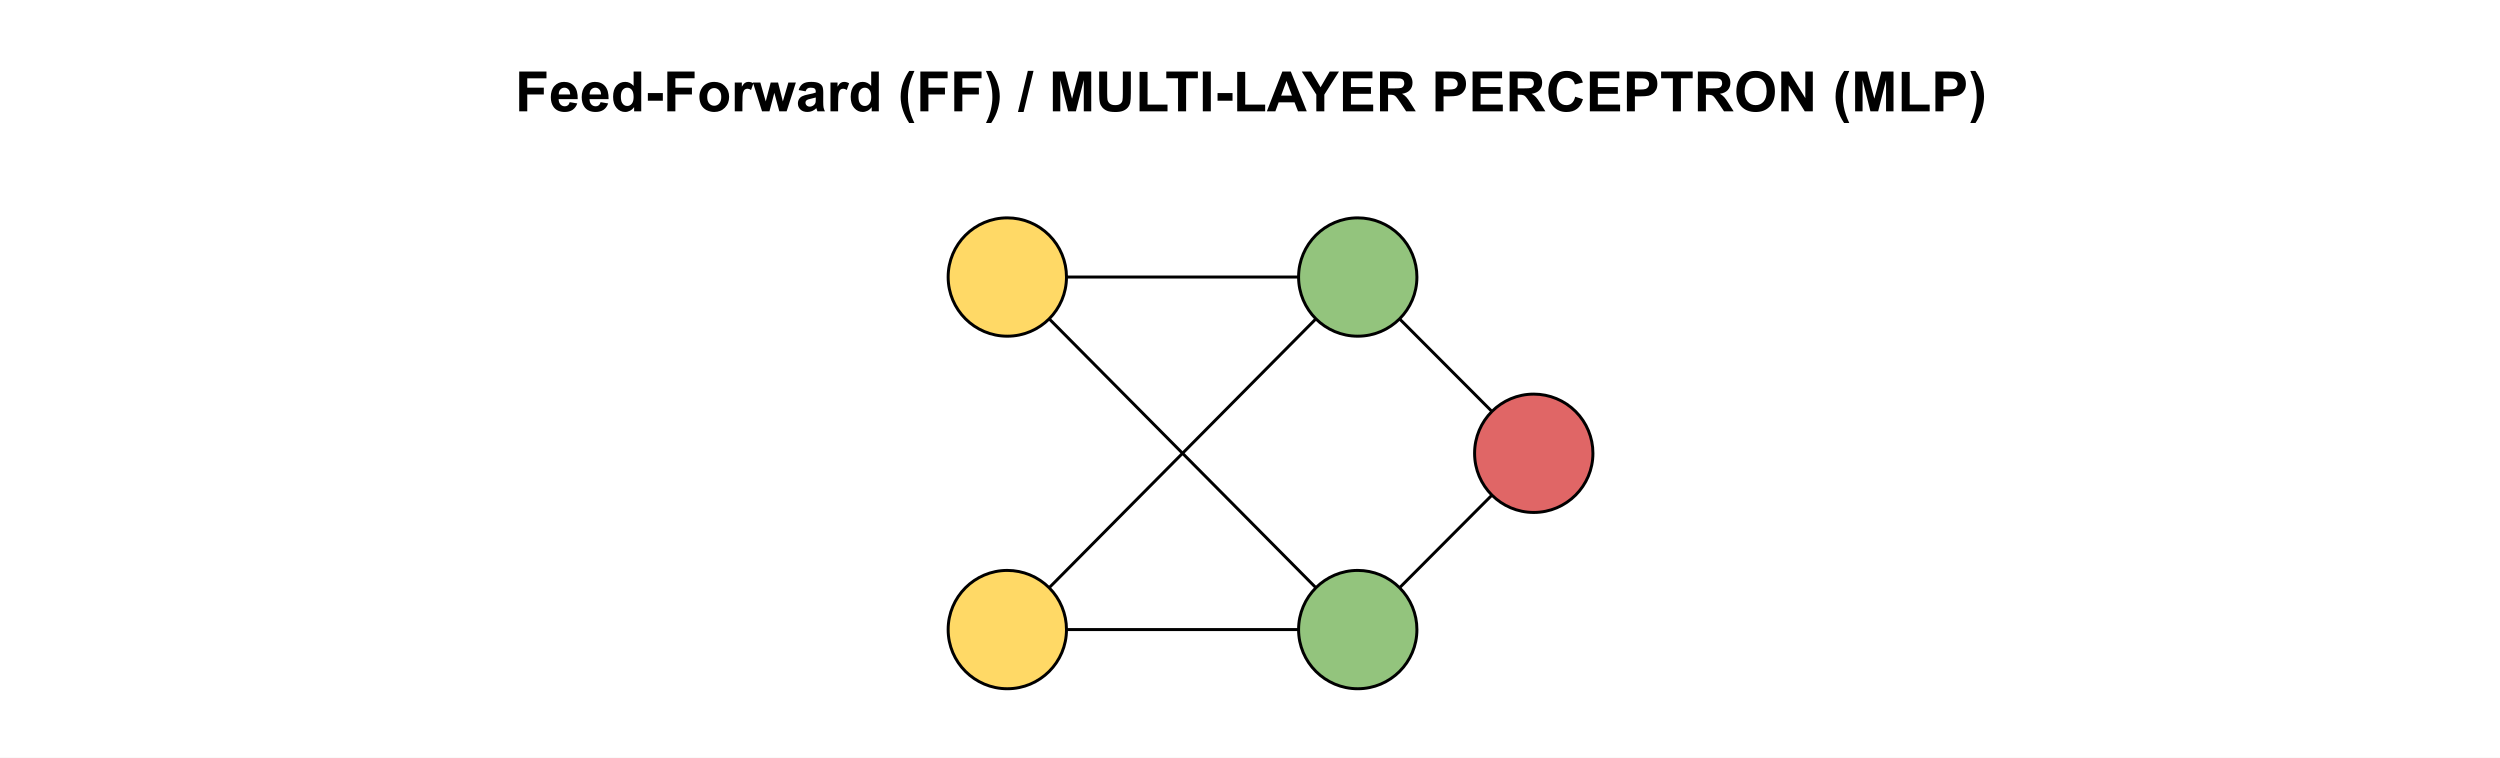
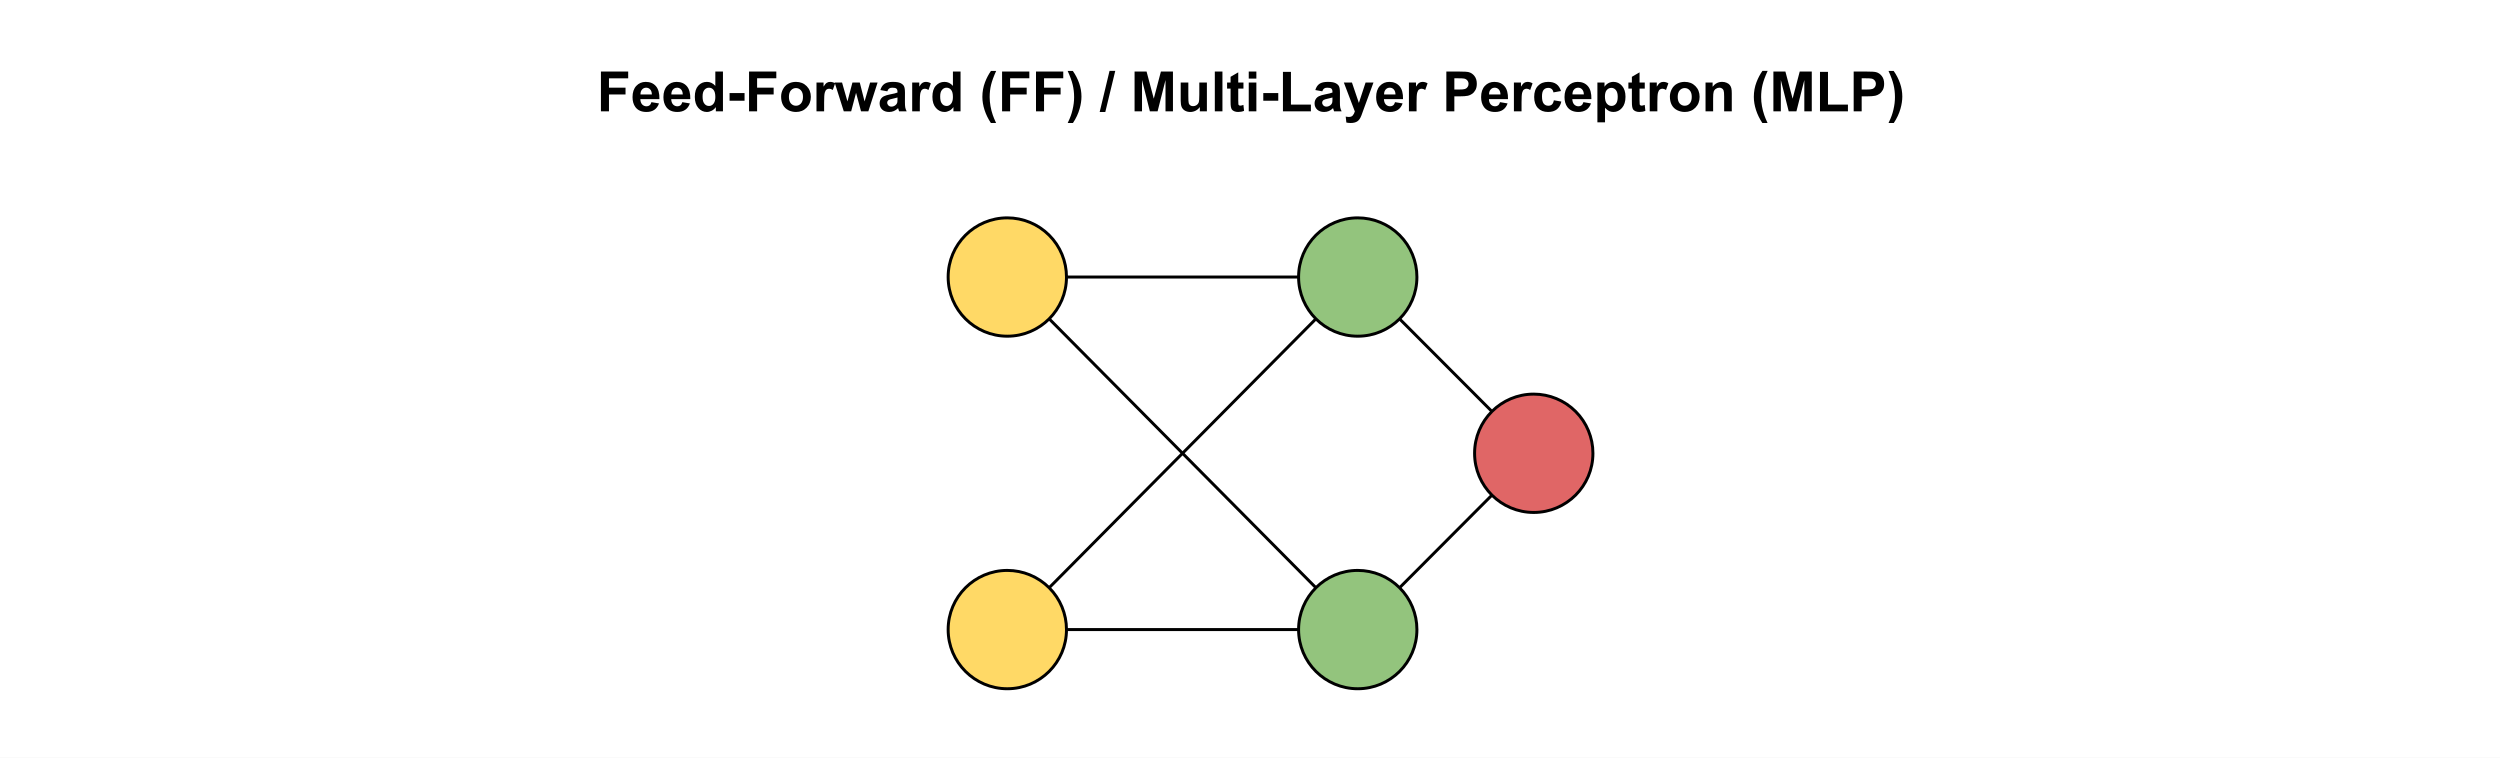
<svg xmlns="http://www.w3.org/2000/svg" version="1.1" viewBox="0.0 0.0 839.766 254.504" fill="none" stroke="none" stroke-linecap="square" stroke-miterlimit="10">
  <clipPath id="p.0">
    <path d="m0 0l839.766 0l0 254.504l-839.766 0l0 -254.504z" clip-rule="nonzero" />
  </clipPath>
  <g clip-path="url(#p.0)">
    <path fill="#ffffff" d="m0 0l839.766 0l0 254.504l-839.766 0z" fill-rule="evenodd" />
    <path fill="#ffd966" d="m318.491 93.056l0 0c0 -10.976 8.898 -19.874 19.874 -19.874l0 0c5.271 0 10.326 2.094 14.053 5.821c3.727 3.727 5.821 8.782 5.821 14.053l0 0c0 10.976 -8.898 19.874 -19.874 19.874l0 0c-10.976 0 -19.874 -8.898 -19.874 -19.874z" fill-rule="evenodd" />
    <path stroke="#000000" stroke-width="1.0" stroke-linejoin="round" stroke-linecap="butt" d="m318.491 93.056l0 0c0 -10.976 8.898 -19.874 19.874 -19.874l0 0c5.271 0 10.326 2.094 14.053 5.821c3.727 3.727 5.821 8.782 5.821 14.053l0 0c0 10.976 -8.898 19.874 -19.874 19.874l0 0c-10.976 0 -19.874 -8.898 -19.874 -19.874z" fill-rule="evenodd" />
    <path fill="#000000" fill-opacity="0.0" d="m352.418 197.427l89.606 -90.331" fill-rule="evenodd" />
    <path stroke="#000000" stroke-width="1.0" stroke-linejoin="round" stroke-linecap="butt" d="m352.418 197.427l89.606 -90.331" fill-rule="evenodd" />
    <path fill="#ffd966" d="m318.491 211.48l0 0c0 -10.976 8.898 -19.874 19.874 -19.874l0 0c5.271 0 10.326 2.094 14.053 5.821c3.727 3.727 5.821 8.782 5.821 14.053l0 0c0 10.976 -8.898 19.874 -19.874 19.874l0 0c-10.976 0 -19.874 -8.898 -19.874 -19.874z" fill-rule="evenodd" />
    <path stroke="#000000" stroke-width="1.0" stroke-linejoin="round" stroke-linecap="butt" d="m318.491 211.48l0 0c0 -10.976 8.898 -19.874 19.874 -19.874l0 0c5.271 0 10.326 2.094 14.053 5.821c3.727 3.727 5.821 8.782 5.821 14.053l0 0c0 10.976 -8.898 19.874 -19.874 19.874l0 0c-10.976 0 -19.874 -8.898 -19.874 -19.874z" fill-rule="evenodd" />
    <path fill="#93c47d" d="m436.203 93.056l0 0c0 -10.976 8.898 -19.874 19.874 -19.874l0 0c5.271 0 10.326 2.094 14.053 5.821c3.727 3.727 5.821 8.782 5.821 14.053l0 0c0 10.976 -8.898 19.874 -19.874 19.874l0 0c-10.976 0 -19.874 -8.898 -19.874 -19.874z" fill-rule="evenodd" />
    <path stroke="#000000" stroke-width="1.0" stroke-linejoin="round" stroke-linecap="butt" d="m436.203 93.056l0 0c0 -10.976 8.898 -19.874 19.874 -19.874l0 0c5.271 0 10.326 2.094 14.053 5.821c3.727 3.727 5.821 8.782 5.821 14.053l0 0c0 10.976 -8.898 19.874 -19.874 19.874l0 0c-10.976 0 -19.874 -8.898 -19.874 -19.874z" fill-rule="evenodd" />
    <path fill="#93c47d" d="m436.203 211.48l0 0c0 -10.976 8.898 -19.874 19.874 -19.874l0 0c5.271 0 10.326 2.094 14.053 5.821c3.727 3.727 5.821 8.782 5.821 14.053l0 0c0 10.976 -8.898 19.874 -19.874 19.874l0 0c-10.976 0 -19.874 -8.898 -19.874 -19.874z" fill-rule="evenodd" />
    <path stroke="#000000" stroke-width="1.0" stroke-linejoin="round" stroke-linecap="butt" d="m436.203 211.48l0 0c0 -10.976 8.898 -19.874 19.874 -19.874l0 0c5.271 0 10.326 2.094 14.053 5.821c3.727 3.727 5.821 8.782 5.821 14.053l0 0c0 10.976 -8.898 19.874 -19.874 19.874l0 0c-10.976 0 -19.874 -8.898 -19.874 -19.874z" fill-rule="evenodd" />
    <path fill="#000000" fill-opacity="0.0" d="m442.024 197.427l-89.606 -90.331" fill-rule="evenodd" />
    <path stroke="#000000" stroke-width="1.0" stroke-linejoin="round" stroke-linecap="butt" d="m442.024 197.427l-89.606 -90.331" fill-rule="evenodd" />
    <path fill="#000000" fill-opacity="0.0" d="m0 10.475l840.441 0l0 42.016l-840.441 0z" fill-rule="evenodd" />
-     <path fill="#000000" d="m174.406 37.395l0 -13.359l9.156 0l0 2.266l-6.453 0l0 3.156l5.562 0l0 2.266l-5.562 0l0 5.672l-2.703 0zm16.958 -3.078l2.547 0.422q-0.484 1.406 -1.547 2.141q-1.062 0.734 -2.656 0.734q-2.516 0 -3.734 -1.656q-0.953 -1.312 -0.953 -3.328q0 -2.406 1.25 -3.766q1.266 -1.359 3.188 -1.359q2.156 0 3.406 1.422q1.25 1.422 1.188 4.375l-6.406 0q0.031 1.141 0.609 1.781q0.594 0.625 1.484 0.625q0.594 0 1.0 -0.328q0.422 -0.328 0.625 -1.062zm0.156 -2.594q-0.031 -1.109 -0.578 -1.688q-0.547 -0.578 -1.328 -0.578q-0.844 0 -1.391 0.609q-0.547 0.609 -0.531 1.656l3.828 0zm10.219 2.594l2.547 0.422q-0.484 1.406 -1.547 2.141q-1.062 0.734 -2.656 0.734q-2.516 0 -3.734 -1.656q-0.953 -1.312 -0.953 -3.328q0 -2.406 1.25 -3.766q1.266 -1.359 3.188 -1.359q2.156 0 3.406 1.422q1.25 1.422 1.188 4.375l-6.406 0q0.031 1.141 0.609 1.781q0.594 0.625 1.484 0.625q0.594 0 1.0 -0.328q0.422 -0.328 0.625 -1.062zm0.156 -2.594q-0.031 -1.109 -0.578 -1.688q-0.547 -0.578 -1.328 -0.578q-0.844 0 -1.391 0.609q-0.547 0.609 -0.531 1.656l3.828 0zm13.501 5.672l-2.391 0l0 -1.422q-0.594 0.828 -1.406 1.234q-0.797 0.406 -1.609 0.406q-1.672 0 -2.859 -1.344q-1.188 -1.344 -1.188 -3.75q0 -2.453 1.156 -3.734q1.156 -1.281 2.922 -1.281q1.625 0 2.812 1.344l0 -4.812l2.562 0l0 13.359zm-6.844 -5.047q0 1.547 0.438 2.234q0.609 1.016 1.719 1.016q0.891 0 1.5 -0.75q0.625 -0.766 0.625 -2.25q0 -1.672 -0.609 -2.406q-0.594 -0.734 -1.531 -0.734q-0.906 0 -1.531 0.734q-0.609 0.719 -0.609 2.156zm9.068 1.484l0 -2.563l5.031 0l0 2.563l-5.031 0zm6.541 3.562l0 -13.359l9.156 0l0 2.266l-6.453 0l0 3.156l5.562 0l0 2.266l-5.562 0l0 5.672l-2.703 0zm10.771 -4.969q0 -1.281 0.625 -2.469q0.625 -1.203 1.781 -1.828q1.156 -0.625 2.578 -0.625q2.188 0 3.594 1.422q1.406 1.422 1.406 3.609q0 2.188 -1.422 3.641q-1.422 1.438 -3.562 1.438q-1.328 0 -2.547 -0.594q-1.203 -0.609 -1.828 -1.766q-0.625 -1.172 -0.625 -2.828zm2.625 0.125q0 1.453 0.672 2.219q0.688 0.75 1.688 0.75q1.0 0 1.672 -0.75q0.688 -0.766 0.688 -2.234q0 -1.422 -0.688 -2.188q-0.672 -0.766 -1.672 -0.766q-1.0 0 -1.688 0.766q-0.672 0.766 -0.672 2.203zm11.818 4.844l-2.562 0l0 -9.672l2.375 0l0 1.375q0.609 -0.984 1.094 -1.281q0.484 -0.312 1.109 -0.312q0.875 0 1.688 0.484l-0.797 2.234q-0.641 -0.422 -1.203 -0.422q-0.531 0 -0.906 0.297q-0.375 0.297 -0.594 1.078q-0.203 0.766 -0.203 3.234l0 2.984zm6.604 0l-3.062 -9.672l2.484 0l1.813 6.344l1.672 -6.344l2.469 0l1.609 6.344l1.859 -6.344l2.516 0l-3.109 9.672l-2.453 0l-1.672 -6.219l-1.641 6.219l-2.484 0zm14.621 -6.719l-2.328 -0.422q0.406 -1.406 1.359 -2.078q0.953 -0.672 2.844 -0.672q1.703 0 2.547 0.406q0.844 0.406 1.172 1.031q0.344 0.625 0.344 2.281l-0.016 3q0 1.266 0.109 1.875q0.125 0.609 0.469 1.297l-2.531 0q-0.109 -0.25 -0.25 -0.75q-0.062 -0.234 -0.094 -0.312q-0.656 0.641 -1.406 0.969q-0.734 0.312 -1.594 0.312q-1.484 0 -2.344 -0.812q-0.859 -0.812 -0.859 -2.047q0 -0.828 0.391 -1.469q0.391 -0.641 1.094 -0.969q0.703 -0.344 2.031 -0.609q1.797 -0.328 2.484 -0.625l0 -0.25q0 -0.75 -0.359 -1.062q-0.359 -0.312 -1.375 -0.312q-0.688 0 -1.078 0.281q-0.375 0.266 -0.609 0.938zm3.422 2.078q-0.484 0.156 -1.562 0.391q-1.062 0.219 -1.391 0.438q-0.5 0.359 -0.5 0.906q0 0.531 0.406 0.938q0.406 0.391 1.016 0.391q0.703 0 1.328 -0.469q0.469 -0.344 0.609 -0.844q0.094 -0.328 0.094 -1.25l0 -0.5zm7.501 4.641l-2.562 0l0 -9.672l2.375 0l0 1.375q0.609 -0.984 1.094 -1.281q0.484 -0.312 1.109 -0.312q0.875 0 1.688 0.484l-0.797 2.234q-0.641 -0.422 -1.203 -0.422q-0.531 0 -0.906 0.297q-0.375 0.297 -0.594 1.078q-0.203 0.766 -0.203 3.234l0 2.984zm13.682 0l-2.391 0l0 -1.422q-0.594 0.828 -1.406 1.234q-0.797 0.406 -1.609 0.406q-1.672 0 -2.859 -1.344q-1.188 -1.344 -1.188 -3.75q0 -2.453 1.156 -3.734q1.156 -1.281 2.922 -1.281q1.625 0 2.812 1.344l0 -4.812l2.562 0l0 13.359zm-6.844 -5.047q0 1.547 0.438 2.234q0.609 1.016 1.719 1.016q0.891 0 1.5 -0.75q0.625 -0.766 0.625 -2.25q0 -1.672 -0.609 -2.406q-0.594 -0.734 -1.531 -0.734q-0.906 0 -1.531 0.734q-0.609 0.719 -0.609 2.156zm18.782 8.969l-1.75 0q-1.391 -2.094 -2.125 -4.359q-0.734 -2.281 -0.734 -4.406q0 -2.625 0.906 -4.969q0.781 -2.047 1.984 -3.766l1.75 0q-1.25 2.75 -1.719 4.688q-0.469 1.938 -0.469 4.109q0 1.5 0.281 3.062q0.281 1.562 0.766 2.969q0.312 0.938 1.109 2.672zm2.01 -3.922l0 -13.359l9.156 0l0 2.266l-6.453 0l0 3.156l5.562 0l0 2.266l-5.562 0l0 5.672l-2.703 0zm11.396 0l0 -13.359l9.156 0l0 2.266l-6.453 0l0 3.156l5.562 0l0 2.266l-5.562 0l0 5.672l-2.703 0zm10.646 3.922q0.766 -1.609 1.062 -2.484q0.312 -0.859 0.578 -1.984q0.266 -1.141 0.391 -2.156q0.125 -1.016 0.125 -2.078q0 -2.172 -0.469 -4.109q-0.453 -1.938 -1.703 -4.688l1.734 0q1.375 1.953 2.141 4.156q0.766 2.188 0.766 4.453q0 1.906 -0.609 4.078q-0.672 2.438 -2.25 4.812l-1.766 0zm10.74 -3.688l3.312 -13.813l1.922 0l-3.344 13.813l-1.891 0zm11.726 -0.234l0 -13.359l4.031 0l2.422 9.109l2.391 -9.109l4.047 0l0 13.359l-2.5 0l0 -10.516l-2.656 10.516l-2.594 0l-2.641 -10.516l0 10.516l-2.5 0zm15.556 -13.359l2.688 0l0 7.234q0 1.719 0.109 2.234q0.172 0.828 0.812 1.328q0.656 0.484 1.781 0.484q1.156 0 1.734 -0.469q0.594 -0.469 0.703 -1.141q0.125 -0.688 0.125 -2.281l0 -7.391l2.688 0l0 7.016q0 2.406 -0.219 3.406q-0.219 0.984 -0.812 1.672q-0.578 0.688 -1.562 1.094q-0.984 0.406 -2.562 0.406q-1.922 0 -2.906 -0.438q-0.984 -0.453 -1.562 -1.156q-0.578 -0.703 -0.75 -1.484q-0.266 -1.141 -0.266 -3.391l0 -7.125zm13.567 13.359l0 -13.25l2.688 0l0 11l6.703 0l0 2.25l-9.391 0zm12.932 0l0 -11.094l-3.953 0l0 -2.266l10.609 0l0 2.266l-3.953 0l0 11.094l-2.703 0zm8.318 0l0 -13.359l2.688 0l0 13.359l-2.688 0zm4.949 -3.562l0 -2.563l5.031 0l0 2.563l-5.031 0zm6.603 3.562l0 -13.25l2.688 0l0 11l6.703 0l0 2.25l-9.391 0zm23.365 0l-2.938 0l-1.172 -3.031l-5.328 0l-1.109 3.031l-2.859 0l5.203 -13.359l2.844 0l5.359 13.359zm-4.969 -5.281l-1.844 -4.953l-1.797 4.953l3.641 0zm8.181 5.281l0 -5.625l-4.891 -7.734l3.172 0l3.141 5.281l3.078 -5.281l3.109 0l-4.922 7.75l0 5.609l-2.688 0zm8.944 0l0 -13.359l9.906 0l0 2.266l-7.219 0l0 2.953l6.719 0l0 2.25l-6.719 0l0 3.641l7.469 0l0 2.25l-10.156 0zm12.444 0l0 -13.359l5.688 0q2.141 0 3.109 0.359q0.969 0.359 1.547 1.281q0.578 0.922 0.578 2.109q0 1.5 -0.891 2.484q-0.875 0.969 -2.625 1.234q0.875 0.5 1.438 1.125q0.578 0.609 1.531 2.156l1.641 2.609l-3.234 0l-1.938 -2.906q-1.047 -1.562 -1.438 -1.969q-0.375 -0.406 -0.812 -0.547q-0.422 -0.156 -1.344 -0.156l-0.547 0l0 5.578l-2.703 0zm2.703 -7.703l2.0 0q1.938 0 2.422 -0.156q0.484 -0.172 0.75 -0.578q0.281 -0.406 0.281 -1.0q0 -0.672 -0.359 -1.078q-0.359 -0.422 -1.016 -0.531q-0.328 -0.047 -1.969 -0.047l-2.109 0l0 3.391zm15.953 7.703l0 -13.359l4.328 0q2.453 0 3.203 0.203q1.141 0.297 1.922 1.312q0.781 1.0 0.781 2.594q0 1.234 -0.453 2.078q-0.453 0.828 -1.141 1.312q-0.688 0.469 -1.391 0.625q-0.969 0.203 -2.797 0.203l-1.766 0l0 5.031l-2.688 0zm2.688 -11.094l0 3.781l1.484 0q1.594 0 2.125 -0.203q0.547 -0.203 0.844 -0.656q0.312 -0.453 0.312 -1.031q0 -0.734 -0.438 -1.203q-0.422 -0.484 -1.078 -0.594q-0.484 -0.094 -1.938 -0.094l-1.312 0zm9.756 11.094l0 -13.359l9.906 0l0 2.266l-7.219 0l0 2.953l6.719 0l0 2.25l-6.719 0l0 3.641l7.469 0l0 2.25l-10.156 0zm12.444 0l0 -13.359l5.688 0q2.141 0 3.109 0.359q0.969 0.359 1.547 1.281q0.578 0.922 0.578 2.109q0 1.5 -0.891 2.484q-0.875 0.969 -2.625 1.234q0.875 0.5 1.438 1.125q0.578 0.609 1.531 2.156l1.641 2.609l-3.234 0l-1.938 -2.906q-1.047 -1.562 -1.438 -1.969q-0.375 -0.406 -0.813 -0.547q-0.422 -0.156 -1.344 -0.156l-0.547 0l0 5.578l-2.703 0zm2.703 -7.703l2.0 0q1.938 0 2.422 -0.156q0.484 -0.172 0.75 -0.578q0.281 -0.406 0.281 -1.0q0 -0.672 -0.359 -1.078q-0.359 -0.422 -1.016 -0.531q-0.328 -0.047 -1.969 -0.047l-2.109 0l0 3.391zm19.317 2.797l2.609 0.828q-0.594 2.188 -2.0 3.25q-1.391 1.062 -3.547 1.062q-2.656 0 -4.375 -1.812q-1.703 -1.828 -1.703 -4.984q0 -3.328 1.719 -5.172q1.719 -1.844 4.516 -1.844q2.453 0 3.984 1.438q0.922 0.859 1.375 2.469l-2.672 0.641q-0.234 -1.047 -0.984 -1.641q-0.75 -0.609 -1.828 -0.609q-1.484 0 -2.422 1.078q-0.922 1.062 -0.922 3.438q0 2.531 0.906 3.609q0.922 1.078 2.375 1.078q1.078 0 1.844 -0.672q0.781 -0.688 1.125 -2.156zm4.926 4.906l0 -13.359l9.906 0l0 2.266l-7.219 0l0 2.953l6.719 0l0 2.25l-6.719 0l0 3.641l7.469 0l0 2.25l-10.156 0zm12.444 0l0 -13.359l4.328 0q2.453 0 3.203 0.203q1.141 0.297 1.922 1.312q0.781 1.0 0.781 2.594q0 1.234 -0.453 2.078q-0.453 0.828 -1.141 1.312q-0.688 0.469 -1.391 0.625q-0.969 0.203 -2.797 0.203l-1.766 0l0 5.031l-2.688 0zm2.688 -11.094l0 3.781l1.484 0q1.594 0 2.125 -0.203q0.547 -0.203 0.844 -0.656q0.312 -0.453 0.312 -1.031q0 -0.734 -0.438 -1.203q-0.422 -0.484 -1.078 -0.594q-0.484 -0.094 -1.938 -0.094l-1.312 0zm12.756 11.094l0 -11.094l-3.953 0l0 -2.266l10.609 0l0 2.266l-3.953 0l0 11.094l-2.703 0zm8.396 0l0 -13.359l5.688 0q2.141 0 3.109 0.359q0.969 0.359 1.547 1.281q0.578 0.922 0.578 2.109q0 1.5 -0.891 2.484q-0.875 0.969 -2.625 1.234q0.875 0.5 1.438 1.125q0.578 0.609 1.531 2.156l1.641 2.609l-3.234 0l-1.938 -2.906q-1.047 -1.562 -1.438 -1.969q-0.375 -0.406 -0.812 -0.547q-0.422 -0.156 -1.344 -0.156l-0.547 0l0 5.578l-2.703 0zm2.703 -7.703l2.0 0q1.938 0 2.422 -0.156q0.484 -0.172 0.75 -0.578q0.281 -0.406 0.281 -1.0q0 -0.672 -0.359 -1.078q-0.359 -0.422 -1.016 -0.531q-0.328 -0.047 -1.969 -0.047l-2.109 0l0 3.391zm10.223 1.109q0 -2.047 0.609 -3.422q0.453 -1.031 1.234 -1.828q0.797 -0.812 1.734 -1.203q1.25 -0.531 2.875 -0.531q2.953 0 4.719 1.828q1.781 1.828 1.781 5.094q0 3.234 -1.766 5.063q-1.75 1.828 -4.688 1.828q-2.984 0 -4.75 -1.812q-1.75 -1.828 -1.75 -5.016zm2.781 -0.094q0 2.266 1.047 3.438q1.047 1.172 2.656 1.172q1.609 0 2.641 -1.156q1.047 -1.172 1.047 -3.484q0 -2.297 -1.016 -3.422q-1.0 -1.141 -2.672 -1.141q-1.672 0 -2.688 1.156q-1.016 1.141 -1.016 3.438zm12.308 6.688l0 -13.359l2.625 0l5.453 8.922l0 -8.922l2.516 0l0 13.359l-2.703 0l-5.391 -8.703l0 8.703l-2.5 0zm22.844 3.922l-1.75 0q-1.391 -2.094 -2.125 -4.359q-0.734 -2.281 -0.734 -4.406q0 -2.625 0.906 -4.969q0.781 -2.047 1.984 -3.766l1.75 0q-1.25 2.75 -1.719 4.688q-0.469 1.938 -0.469 4.109q0 1.5 0.281 3.062q0.281 1.562 0.766 2.969q0.312 0.938 1.109 2.672zm1.963 -3.922l0 -13.359l4.031 0l2.422 9.109l2.391 -9.109l4.047 0l0 13.359l-2.5 0l0 -10.516l-2.656 10.516l-2.594 0l-2.641 -10.516l0 10.516l-2.5 0zm15.65 0l0 -13.25l2.688 0l0 11l6.703 0l0 2.25l-9.391 0zm11.318 0l0 -13.359l4.328 0q2.453 0 3.203 0.203q1.141 0.297 1.922 1.312q0.781 1.0 0.781 2.594q0 1.234 -0.453 2.078q-0.453 0.828 -1.141 1.312q-0.688 0.469 -1.391 0.625q-0.969 0.203 -2.797 0.203l-1.766 0l0 5.031l-2.688 0zm2.688 -11.094l0 3.781l1.484 0q1.594 0 2.125 -0.203q0.547 -0.203 0.844 -0.656q0.312 -0.453 0.312 -1.031q0 -0.734 -0.438 -1.203q-0.422 -0.484 -1.078 -0.594q-0.484 -0.094 -1.938 -0.094l-1.312 0zm9.022 15.016q0.766 -1.609 1.062 -2.484q0.312 -0.859 0.578 -1.984q0.266 -1.141 0.391 -2.156q0.125 -1.016 0.125 -2.078q0 -2.172 -0.469 -4.109q-0.453 -1.938 -1.703 -4.688l1.734 0q1.375 1.953 2.141 4.156q0.766 2.188 0.766 4.453q0 1.906 -0.609 4.078q-0.672 2.438 -2.25 4.812l-1.766 0z" fill-rule="nonzero" />
+     <path fill="#000000" d="m201.856 37.395l0 -13.359l9.156 0l0 2.266l-6.453 0l0 3.156l5.562 0l0 2.266l-5.562 0l0 5.672l-2.703 0zm16.958 -3.078l2.547 0.422q-0.484 1.406 -1.547 2.141q-1.062 0.734 -2.656 0.734q-2.516 0 -3.734 -1.656q-0.953 -1.312 -0.953 -3.328q0 -2.406 1.25 -3.766q1.266 -1.359 3.188 -1.359q2.156 0 3.406 1.422q1.25 1.422 1.188 4.375l-6.406 0q0.031 1.141 0.609 1.781q0.594 0.625 1.484 0.625q0.594 0 1.0 -0.328q0.422 -0.328 0.625 -1.062zm0.156 -2.594q-0.031 -1.109 -0.578 -1.688q-0.547 -0.578 -1.328 -0.578q-0.844 0 -1.391 0.609q-0.547 0.609 -0.531 1.656l3.828 0zm10.219 2.594l2.547 0.422q-0.484 1.406 -1.547 2.141q-1.062 0.734 -2.656 0.734q-2.516 0 -3.734 -1.656q-0.953 -1.312 -0.953 -3.328q0 -2.406 1.25 -3.766q1.266 -1.359 3.188 -1.359q2.156 0 3.406 1.422q1.25 1.422 1.188 4.375l-6.406 0q0.031 1.141 0.609 1.781q0.594 0.625 1.484 0.625q0.594 0 1.0 -0.328q0.422 -0.328 0.625 -1.062zm0.156 -2.594q-0.031 -1.109 -0.578 -1.688q-0.547 -0.578 -1.328 -0.578q-0.844 0 -1.391 0.609q-0.547 0.609 -0.531 1.656l3.828 0zm13.501 5.672l-2.391 0l0 -1.422q-0.594 0.828 -1.406 1.234q-0.797 0.406 -1.609 0.406q-1.672 0 -2.859 -1.344q-1.188 -1.344 -1.188 -3.75q0 -2.453 1.156 -3.734q1.156 -1.281 2.922 -1.281q1.625 0 2.812 1.344l0 -4.812l2.562 0l0 13.359zm-6.844 -5.047q0 1.547 0.438 2.234q0.609 1.016 1.719 1.016q0.891 0 1.5 -0.75q0.625 -0.766 0.625 -2.25q0 -1.672 -0.609 -2.406q-0.594 -0.734 -1.531 -0.734q-0.906 0 -1.531 0.734q-0.609 0.719 -0.609 2.156zm9.068 1.484l0 -2.563l5.031 0l0 2.563l-5.031 0zm6.541 3.562l0 -13.359l9.156 0l0 2.266l-6.453 0l0 3.156l5.562 0l0 2.266l-5.562 0l0 5.672l-2.703 0zm10.771 -4.969q0 -1.281 0.625 -2.469q0.625 -1.203 1.781 -1.828q1.156 -0.625 2.578 -0.625q2.188 0 3.594 1.422q1.406 1.422 1.406 3.609q0 2.188 -1.422 3.641q-1.422 1.438 -3.562 1.438q-1.328 0 -2.547 -0.594q-1.203 -0.609 -1.828 -1.766q-0.625 -1.172 -0.625 -2.828zm2.625 0.125q0 1.453 0.672 2.219q0.688 0.75 1.688 0.75q1.0 0 1.672 -0.75q0.688 -0.766 0.688 -2.234q0 -1.422 -0.688 -2.188q-0.672 -0.766 -1.672 -0.766q-1.0 0 -1.688 0.766q-0.672 0.766 -0.672 2.203zm11.818 4.844l-2.562 0l0 -9.672l2.375 0l0 1.375q0.609 -0.984 1.094 -1.281q0.484 -0.312 1.109 -0.312q0.875 0 1.688 0.484l-0.797 2.234q-0.641 -0.422 -1.203 -0.422q-0.531 0 -0.906 0.297q-0.375 0.297 -0.594 1.078q-0.203 0.766 -0.203 3.234l0 2.984zm6.604 0l-3.062 -9.672l2.484 0l1.812 6.344l1.672 -6.344l2.469 0l1.609 6.344l1.859 -6.344l2.516 0l-3.109 9.672l-2.453 0l-1.672 -6.219l-1.641 6.219l-2.484 0zm14.621 -6.719l-2.328 -0.422q0.406 -1.406 1.359 -2.078q0.953 -0.672 2.844 -0.672q1.703 0 2.547 0.406q0.844 0.406 1.172 1.031q0.344 0.625 0.344 2.281l-0.016 3q0 1.266 0.109 1.875q0.125 0.609 0.469 1.297l-2.531 0q-0.109 -0.25 -0.25 -0.75q-0.062 -0.234 -0.094 -0.312q-0.656 0.641 -1.406 0.969q-0.734 0.312 -1.594 0.312q-1.484 0 -2.344 -0.812q-0.859 -0.812 -0.859 -2.047q0 -0.828 0.391 -1.469q0.391 -0.641 1.094 -0.969q0.703 -0.344 2.031 -0.609q1.797 -0.328 2.484 -0.625l0 -0.25q0 -0.75 -0.359 -1.062q-0.359 -0.312 -1.375 -0.312q-0.688 0 -1.078 0.281q-0.375 0.266 -0.609 0.938zm3.422 2.078q-0.484 0.156 -1.562 0.391q-1.062 0.219 -1.391 0.438q-0.5 0.359 -0.5 0.906q0 0.531 0.406 0.938q0.406 0.391 1.016 0.391q0.703 0 1.328 -0.469q0.469 -0.344 0.609 -0.844q0.094 -0.328 0.094 -1.25l0 -0.5zm7.501 4.641l-2.562 0l0 -9.672l2.375 0l0 1.375q0.609 -0.984 1.094 -1.281q0.484 -0.312 1.109 -0.312q0.875 0 1.688 0.484l-0.797 2.234q-0.641 -0.422 -1.203 -0.422q-0.531 0 -0.906 0.297q-0.375 0.297 -0.594 1.078q-0.203 0.766 -0.203 3.234l0 2.984zm13.682 0l-2.391 0l0 -1.422q-0.594 0.828 -1.406 1.234q-0.797 0.406 -1.609 0.406q-1.672 0 -2.859 -1.344q-1.188 -1.344 -1.188 -3.75q0 -2.453 1.156 -3.734q1.156 -1.281 2.922 -1.281q1.625 0 2.812 1.344l0 -4.812l2.562 0l0 13.359zm-6.844 -5.047q0 1.547 0.438 2.234q0.609 1.016 1.719 1.016q0.891 0 1.5 -0.75q0.625 -0.766 0.625 -2.25q0 -1.672 -0.609 -2.406q-0.594 -0.734 -1.531 -0.734q-0.906 0 -1.531 0.734q-0.609 0.719 -0.609 2.156zm18.782 8.969l-1.75 0q-1.391 -2.094 -2.125 -4.359q-0.734 -2.281 -0.734 -4.406q0 -2.625 0.906 -4.969q0.781 -2.047 1.984 -3.766l1.75 0q-1.25 2.75 -1.719 4.688q-0.469 1.938 -0.469 4.109q0 1.5 0.281 3.062q0.281 1.562 0.766 2.969q0.312 0.938 1.109 2.672zm2.01 -3.922l0 -13.359l9.156 0l0 2.266l-6.453 0l0 3.156l5.562 0l0 2.266l-5.562 0l0 5.672l-2.703 0zm11.396 0l0 -13.359l9.156 0l0 2.266l-6.453 0l0 3.156l5.562 0l0 2.266l-5.562 0l0 5.672l-2.703 0zm10.646 3.922q0.766 -1.609 1.062 -2.484q0.312 -0.859 0.578 -1.984q0.266 -1.141 0.391 -2.156q0.125 -1.016 0.125 -2.078q0 -2.172 -0.469 -4.109q-0.453 -1.938 -1.703 -4.688l1.734 0q1.375 1.953 2.141 4.156q0.766 2.188 0.766 4.453q0 1.906 -0.609 4.078q-0.672 2.438 -2.25 4.812l-1.766 0zm10.74 -3.688l3.312 -13.813l1.922 0l-3.344 13.813l-1.891 0zm11.726 -0.234l0 -13.359l4.031 0l2.422 9.109l2.391 -9.109l4.047 0l0 13.359l-2.5 0l0 -10.516l-2.656 10.516l-2.594 0l-2.641 -10.516l0 10.516l-2.5 0zm21.916 0l0 -1.453q-0.531 0.781 -1.391 1.234q-0.859 0.438 -1.812 0.438q-0.969 0 -1.75 -0.422q-0.766 -0.438 -1.125 -1.203q-0.344 -0.781 -0.344 -2.141l0 -6.125l2.562 0l0 4.438q0 2.047 0.141 2.516q0.141 0.453 0.516 0.719q0.375 0.266 0.953 0.266q0.656 0 1.172 -0.359q0.516 -0.359 0.703 -0.891q0.203 -0.531 0.203 -2.609l0 -4.078l2.547 0l0 9.672l-2.375 0zm5.037 0l0 -13.359l2.562 0l0 13.359l-2.562 0zm9.621 -9.672l0 2.031l-1.75 0l0 3.906q0 1.188 0.047 1.391q0.047 0.188 0.219 0.312q0.188 0.125 0.438 0.125q0.359 0 1.031 -0.25l0.219 2.0q-0.891 0.375 -2.016 0.375q-0.703 0 -1.266 -0.234q-0.547 -0.234 -0.812 -0.594q-0.25 -0.375 -0.344 -1.0q-0.094 -0.453 -0.094 -1.812l0 -4.219l-1.172 0l0 -2.031l1.172 0l0 -1.922l2.578 -1.5l0 3.422l1.75 0zm1.775 -1.312l0 -2.375l2.562 0l0 2.375l-2.562 0zm0 10.984l0 -9.672l2.562 0l0 9.672l-2.562 0zm4.886 -3.562l0 -2.563l5.031 0l0 2.563l-5.031 0zm6.603 3.562l0 -13.25l2.688 0l0 11l6.703 0l0 2.25l-9.391 0zm13.208 -6.719l-2.328 -0.422q0.406 -1.406 1.359 -2.078q0.953 -0.672 2.844 -0.672q1.703 0 2.547 0.406q0.844 0.406 1.172 1.031q0.344 0.625 0.344 2.281l-0.016 3q0 1.266 0.109 1.875q0.125 0.609 0.469 1.297l-2.531 0q-0.109 -0.25 -0.25 -0.75q-0.062 -0.234 -0.094 -0.312q-0.656 0.641 -1.406 0.969q-0.734 0.312 -1.594 0.312q-1.484 0 -2.344 -0.812q-0.859 -0.812 -0.859 -2.047q0 -0.828 0.391 -1.469q0.391 -0.641 1.094 -0.969q0.703 -0.344 2.031 -0.609q1.797 -0.328 2.484 -0.625l0 -0.25q0 -0.75 -0.359 -1.062q-0.359 -0.312 -1.375 -0.312q-0.688 0 -1.078 0.281q-0.375 0.266 -0.609 0.938zm3.422 2.078q-0.484 0.156 -1.562 0.391q-1.062 0.219 -1.391 0.438q-0.5 0.359 -0.5 0.906q0 0.531 0.406 0.938q0.406 0.391 1.016 0.391q0.703 0 1.328 -0.469q0.469 -0.344 0.609 -0.844q0.094 -0.328 0.094 -1.25l0 -0.5zm3.829 -5.031l2.719 0l2.328 6.859l2.25 -6.859l2.656 0l-3.422 9.313l-0.609 1.688q-0.328 0.844 -0.641 1.281q-0.312 0.453 -0.703 0.719q-0.391 0.281 -0.969 0.438q-0.578 0.156 -1.312 0.156q-0.734 0 -1.453 -0.156l-0.219 -2.0q0.594 0.125 1.078 0.125q0.891 0 1.312 -0.531q0.438 -0.516 0.672 -1.328l-3.688 -9.703zm17.188 6.594l2.547 0.422q-0.484 1.406 -1.547 2.141q-1.062 0.734 -2.656 0.734q-2.516 0 -3.734 -1.656q-0.953 -1.312 -0.953 -3.328q0 -2.406 1.25 -3.766q1.266 -1.359 3.188 -1.359q2.156 0 3.406 1.422q1.25 1.422 1.188 4.375l-6.406 0q0.031 1.141 0.609 1.781q0.594 0.625 1.484 0.625q0.594 0 1.0 -0.328q0.422 -0.328 0.625 -1.062zm0.156 -2.594q-0.031 -1.109 -0.578 -1.688q-0.547 -0.578 -1.328 -0.578q-0.844 0 -1.391 0.609q-0.547 0.609 -0.531 1.656l3.828 0zm7.079 5.672l-2.562 0l0 -9.672l2.375 0l0 1.375q0.609 -0.984 1.094 -1.281q0.484 -0.312 1.109 -0.312q0.875 0 1.688 0.484l-0.797 2.234q-0.641 -0.422 -1.203 -0.422q-0.531 0 -0.906 0.297q-0.375 0.297 -0.594 1.078q-0.203 0.766 -0.203 3.234l0 2.984zm10.006 0l0 -13.359l4.328 0q2.453 0 3.203 0.203q1.141 0.297 1.922 1.312q0.781 1.0 0.781 2.594q0 1.234 -0.453 2.078q-0.453 0.828 -1.141 1.312q-0.688 0.469 -1.391 0.625q-0.969 0.203 -2.797 0.203l-1.766 0l0 5.031l-2.688 0zm2.688 -11.094l0 3.781l1.484 0q1.594 0 2.125 -0.203q0.547 -0.203 0.844 -0.656q0.312 -0.453 0.312 -1.031q0 -0.734 -0.438 -1.203q-0.422 -0.484 -1.078 -0.594q-0.484 -0.094 -1.938 -0.094l-1.312 0zm15.334 8.016l2.547 0.422q-0.484 1.406 -1.547 2.141q-1.062 0.734 -2.656 0.734q-2.516 0 -3.734 -1.656q-0.953 -1.312 -0.953 -3.328q0 -2.406 1.25 -3.766q1.266 -1.359 3.188 -1.359q2.156 0 3.406 1.422q1.25 1.422 1.188 4.375l-6.406 0q0.031 1.141 0.609 1.781q0.594 0.625 1.484 0.625q0.594 0 1.0 -0.328q0.422 -0.328 0.625 -1.062zm0.156 -2.594q-0.031 -1.109 -0.578 -1.688q-0.547 -0.578 -1.328 -0.578q-0.844 0 -1.391 0.609q-0.547 0.609 -0.531 1.656l3.828 0zm7.079 5.672l-2.562 0l0 -9.672l2.375 0l0 1.375q0.609 -0.984 1.094 -1.281q0.484 -0.312 1.109 -0.312q0.875 0 1.688 0.484l-0.797 2.234q-0.641 -0.422 -1.203 -0.422q-0.531 0 -0.906 0.297q-0.375 0.297 -0.594 1.078q-0.203 0.766 -0.203 3.234l0 2.984zm13.245 -6.813l-2.531 0.453q-0.125 -0.75 -0.578 -1.125q-0.453 -0.391 -1.172 -0.391q-0.953 0 -1.531 0.656q-0.562 0.656 -0.562 2.203q0 1.734 0.578 2.438q0.578 0.703 1.547 0.703q0.734 0 1.203 -0.406q0.469 -0.422 0.656 -1.422l2.516 0.422q-0.391 1.734 -1.516 2.625q-1.109 0.875 -2.969 0.875q-2.125 0 -3.391 -1.328q-1.25 -1.344 -1.25 -3.719q0 -2.391 1.266 -3.719q1.266 -1.344 3.422 -1.344q1.766 0 2.797 0.766q1.047 0.75 1.516 2.312zm7.532 3.734l2.547 0.422q-0.484 1.406 -1.547 2.141q-1.062 0.734 -2.656 0.734q-2.516 0 -3.734 -1.656q-0.953 -1.312 -0.953 -3.328q0 -2.406 1.25 -3.766q1.266 -1.359 3.188 -1.359q2.156 0 3.406 1.422q1.25 1.422 1.188 4.375l-6.406 0q0.031 1.141 0.609 1.781q0.594 0.625 1.484 0.625q0.594 0 1.0 -0.328q0.422 -0.328 0.625 -1.062zm0.156 -2.594q-0.031 -1.109 -0.578 -1.688q-0.547 -0.578 -1.328 -0.578q-0.844 0 -1.391 0.609q-0.547 0.609 -0.531 1.656l3.828 0zm4.548 -4.0l2.391 0l0 1.422q0.469 -0.734 1.25 -1.188q0.797 -0.453 1.766 -0.453q1.688 0 2.859 1.328q1.172 1.312 1.172 3.672q0 2.422 -1.188 3.766q-1.188 1.344 -2.859 1.344q-0.812 0 -1.469 -0.312q-0.641 -0.328 -1.359 -1.094l0 4.875l-2.562 0l0 -13.359zm2.531 4.672q0 1.625 0.641 2.406q0.656 0.781 1.578 0.781q0.906 0 1.484 -0.719q0.594 -0.719 0.594 -2.344q0 -1.516 -0.609 -2.25q-0.609 -0.75 -1.516 -0.75q-0.938 0 -1.562 0.734q-0.609 0.719 -0.609 2.141zm13.38 -4.672l0 2.031l-1.75 0l0 3.906q0 1.188 0.047 1.391q0.047 0.188 0.219 0.312q0.188 0.125 0.438 0.125q0.359 0 1.031 -0.25l0.219 2.0q-0.891 0.375 -2.016 0.375q-0.703 0 -1.266 -0.234q-0.547 -0.234 -0.812 -0.594q-0.25 -0.375 -0.344 -1.0q-0.094 -0.453 -0.094 -1.812l0 -4.219l-1.172 0l0 -2.031l1.172 0l0 -1.922l2.578 -1.5l0 3.422l1.75 0zm4.228 9.672l-2.562 0l0 -9.672l2.375 0l0 1.375q0.609 -0.984 1.094 -1.281q0.484 -0.312 1.109 -0.312q0.875 0 1.688 0.484l-0.797 2.234q-0.641 -0.422 -1.203 -0.422q-0.531 0 -0.906 0.297q-0.375 0.297 -0.594 1.078q-0.203 0.766 -0.203 3.234l0 2.984zm4.213 -4.969q0 -1.281 0.625 -2.469q0.625 -1.203 1.781 -1.828q1.156 -0.625 2.578 -0.625q2.188 0 3.594 1.422q1.406 1.422 1.406 3.609q0 2.188 -1.422 3.641q-1.422 1.438 -3.562 1.438q-1.328 0 -2.547 -0.594q-1.203 -0.609 -1.828 -1.766q-0.625 -1.172 -0.625 -2.828zm2.625 0.125q0 1.453 0.672 2.219q0.688 0.75 1.688 0.75q1.0 0 1.672 -0.75q0.688 -0.766 0.688 -2.234q0 -1.422 -0.688 -2.188q-0.672 -0.766 -1.672 -0.766q-1.0 0 -1.688 0.766q-0.672 0.766 -0.672 2.203zm18.162 4.844l-2.562 0l0 -4.938q0 -1.563 -0.172 -2.016q-0.156 -0.469 -0.531 -0.719q-0.359 -0.266 -0.875 -0.266q-0.672 0 -1.203 0.375q-0.531 0.359 -0.734 0.969q-0.188 0.594 -0.188 2.219l0 4.375l-2.547 0l0 -9.672l2.375 0l0 1.422q1.266 -1.641 3.188 -1.641q0.844 0 1.547 0.312q0.703 0.297 1.062 0.781q0.359 0.469 0.5 1.078q0.141 0.594 0.141 1.703l0 6.016zm12.017 3.922l-1.75 0q-1.391 -2.094 -2.125 -4.359q-0.734 -2.281 -0.734 -4.406q0 -2.625 0.906 -4.969q0.781 -2.047 1.984 -3.766l1.75 0q-1.25 2.75 -1.719 4.688q-0.469 1.938 -0.469 4.109q0 1.5 0.281 3.062q0.281 1.562 0.766 2.969q0.312 0.938 1.109 2.672zm1.963 -3.922l0 -13.359l4.031 0l2.422 9.109l2.391 -9.109l4.047 0l0 13.359l-2.5 0l0 -10.516l-2.656 10.516l-2.594 0l-2.641 -10.516l0 10.516l-2.5 0zm15.65 0l0 -13.25l2.688 0l0 11l6.703 0l0 2.25l-9.391 0zm11.318 0l0 -13.359l4.328 0q2.453 0 3.203 0.203q1.141 0.297 1.922 1.312q0.781 1.0 0.781 2.594q0 1.234 -0.453 2.078q-0.453 0.828 -1.141 1.312q-0.688 0.469 -1.391 0.625q-0.969 0.203 -2.797 0.203l-1.766 0l0 5.031l-2.688 0zm2.688 -11.094l0 3.781l1.484 0q1.594 0 2.125 -0.203q0.547 -0.203 0.844 -0.656q0.312 -0.453 0.312 -1.031q0 -0.734 -0.438 -1.203q-0.422 -0.484 -1.078 -0.594q-0.484 -0.094 -1.938 -0.094l-1.312 0zm9.022 15.016q0.766 -1.609 1.062 -2.484q0.312 -0.859 0.578 -1.984q0.266 -1.141 0.391 -2.156q0.125 -1.016 0.125 -2.078q0 -2.172 -0.469 -4.109q-0.453 -1.938 -1.703 -4.688l1.734 0q1.375 1.953 2.141 4.156q0.766 2.188 0.766 4.453q0 1.906 -0.609 4.078q-0.672 2.438 -2.25 4.812l-1.766 0z" fill-rule="nonzero" />
    <path fill="#e06666" d="m495.324 152.261l0 0c0 -10.976 8.898 -19.874 19.874 -19.874l0 0c5.271 0 10.326 2.094 14.053 5.821c3.727 3.727 5.821 8.782 5.821 14.053l0 0c0 10.976 -8.898 19.874 -19.874 19.874l0 0c-10.976 0 -19.874 -8.898 -19.874 -19.874z" fill-rule="evenodd" />
    <path stroke="#000000" stroke-width="1.0" stroke-linejoin="round" stroke-linecap="butt" d="m495.324 152.261l0 0c0 -10.976 8.898 -19.874 19.874 -19.874l0 0c5.271 0 10.326 2.094 14.053 5.821c3.727 3.727 5.821 8.782 5.821 14.053l0 0c0 10.976 -8.898 19.874 -19.874 19.874l0 0c-10.976 0 -19.874 -8.898 -19.874 -19.874z" fill-rule="evenodd" />
    <path fill="#000000" fill-opacity="0.0" d="m501.145 138.208l-31.024 -31.087" fill-rule="evenodd" />
    <path stroke="#000000" stroke-width="1.0" stroke-linejoin="round" stroke-linecap="butt" d="m501.145 138.208l-31.024 -31.087" fill-rule="evenodd" />
    <path fill="#000000" fill-opacity="0.0" d="m501.145 166.314l-31.024 31.118" fill-rule="evenodd" />
    <path stroke="#000000" stroke-width="1.0" stroke-linejoin="round" stroke-linecap="butt" d="m501.145 166.314l-31.024 31.118" fill-rule="evenodd" />
    <path fill="#000000" fill-opacity="0.0" d="m436.203 93.056l-77.953 0" fill-rule="evenodd" />
    <path stroke="#000000" stroke-width="1.0" stroke-linejoin="round" stroke-linecap="butt" d="m436.203 93.056l-77.953 0" fill-rule="evenodd" />
    <path fill="#000000" fill-opacity="0.0" d="m436.203 211.48l-77.953 0" fill-rule="evenodd" />
    <path stroke="#000000" stroke-width="1.0" stroke-linejoin="round" stroke-linecap="butt" d="m436.203 211.48l-77.953 0" fill-rule="evenodd" />
  </g>
</svg>
